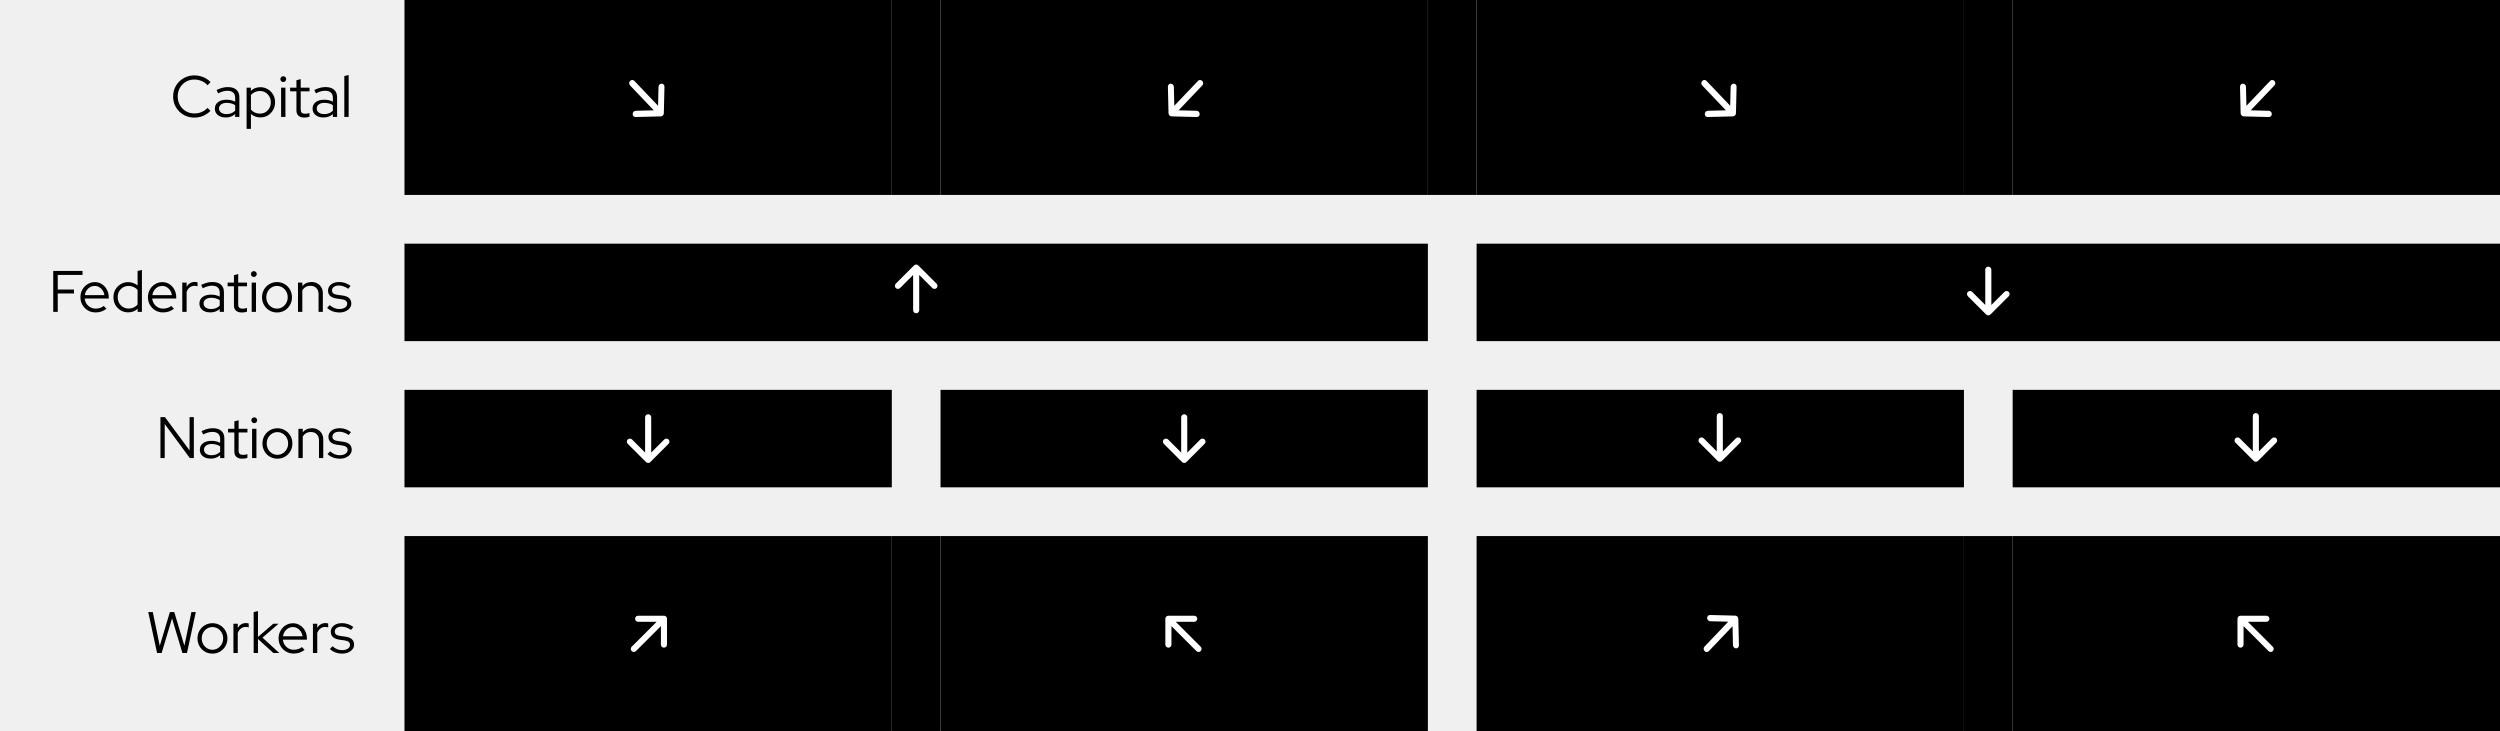
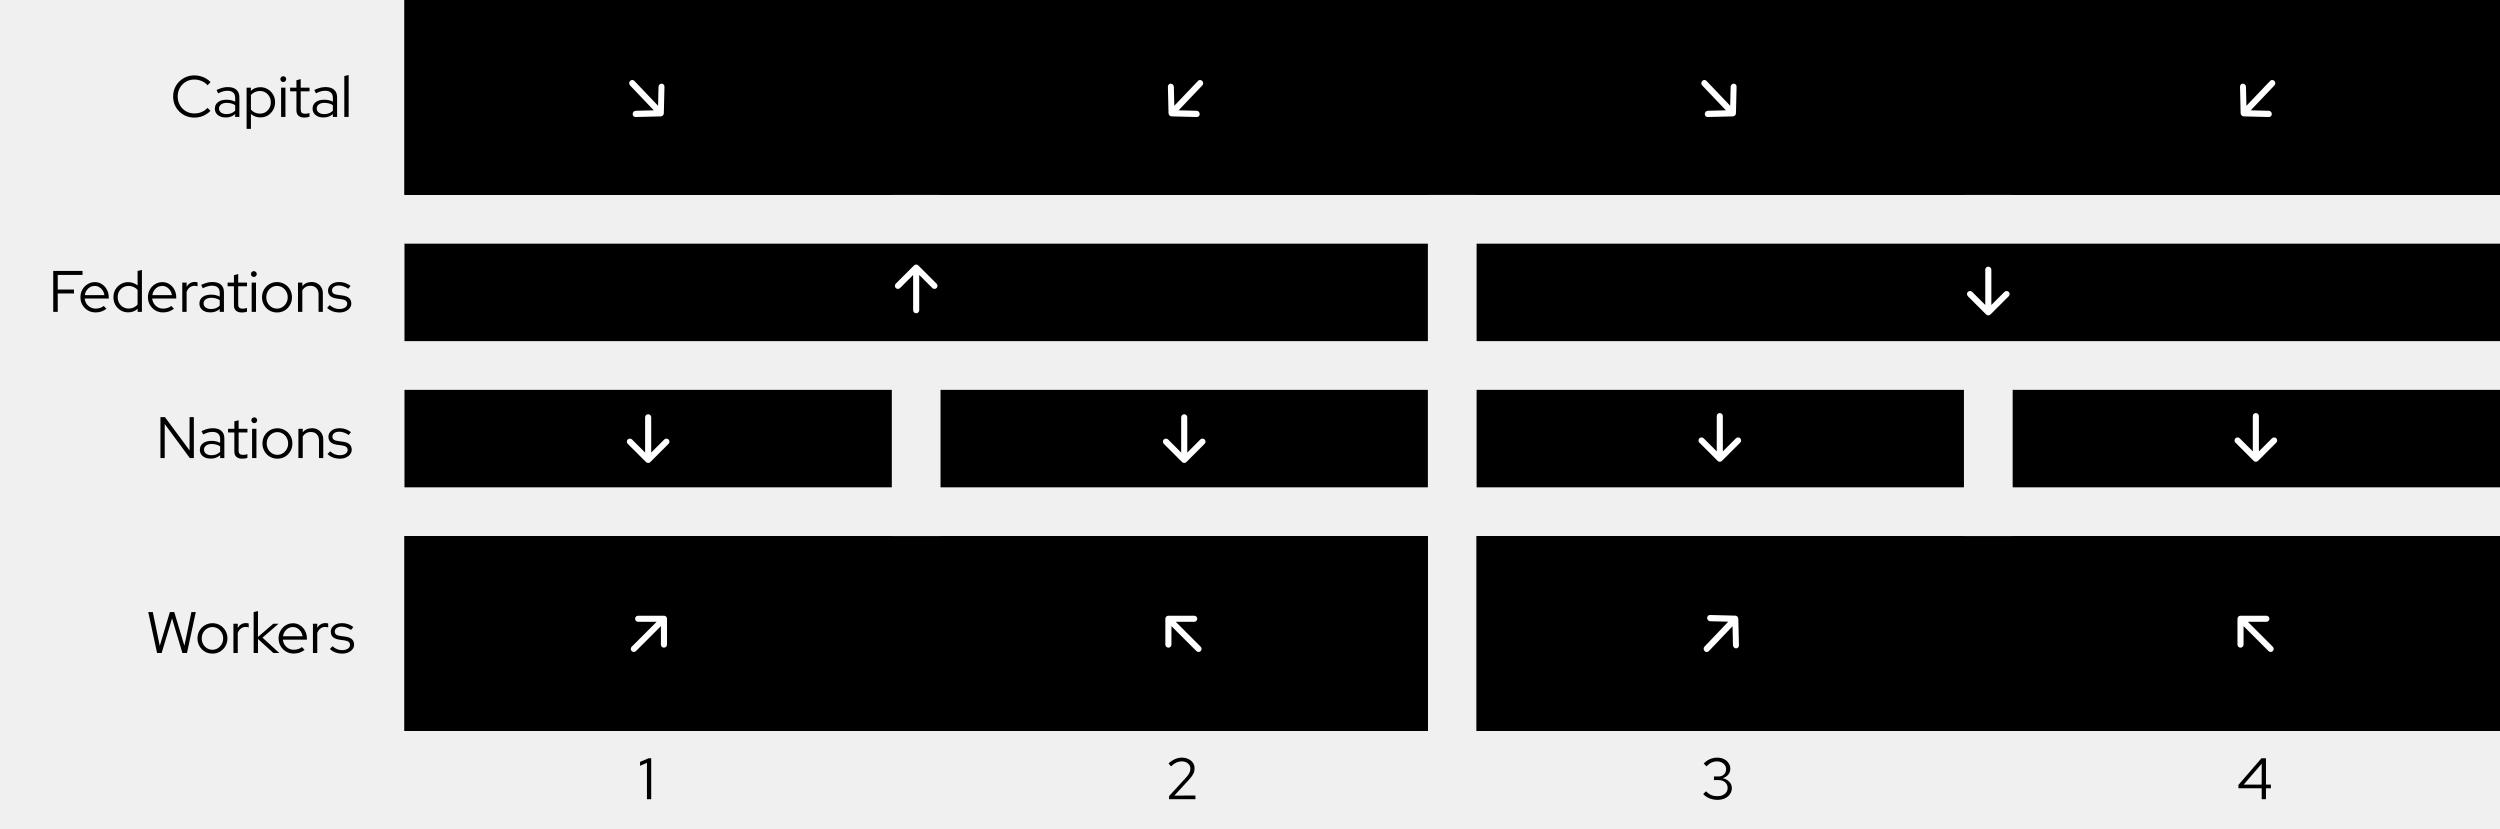
- <svg xmlns="http://www.w3.org/2000/svg" width="513" height="150" viewBox="0 0 513 150" fill="none">
+ <svg xmlns="http://www.w3.org/2000/svg" width="513" height="170" viewBox="0 0 513 170" fill="none">
  <path d="M39.884 24.132C39.276 24.132 38.708 24.024 38.18 23.808C37.652 23.584 37.188 23.276 36.788 22.884C36.388 22.484 36.076 22.024 35.852 21.504C35.636 20.976 35.528 20.408 35.528 19.8C35.528 19.192 35.636 18.628 35.852 18.108C36.076 17.58 36.388 17.12 36.788 16.728C37.188 16.328 37.652 16.02 38.18 15.804C38.708 15.58 39.276 15.468 39.884 15.468C40.324 15.468 40.744 15.524 41.144 15.636C41.552 15.74 41.928 15.896 42.272 16.104C42.624 16.304 42.936 16.552 43.208 16.848L42.596 17.496C42.268 17.12 41.864 16.832 41.384 16.632C40.904 16.424 40.404 16.32 39.884 16.32C39.396 16.32 38.944 16.408 38.528 16.584C38.112 16.76 37.748 17.008 37.436 17.328C37.132 17.64 36.892 18.008 36.716 18.432C36.548 18.848 36.464 19.304 36.464 19.8C36.464 20.288 36.548 20.744 36.716 21.168C36.892 21.592 37.136 21.964 37.448 22.284C37.76 22.596 38.124 22.84 38.54 23.016C38.964 23.192 39.42 23.28 39.908 23.28C40.428 23.28 40.924 23.18 41.396 22.98C41.868 22.772 42.264 22.488 42.584 22.128L43.184 22.752C42.904 23.04 42.588 23.288 42.236 23.496C41.892 23.704 41.52 23.864 41.12 23.976C40.72 24.08 40.308 24.132 39.884 24.132ZM46.312 24.108C45.872 24.108 45.484 24.032 45.148 23.88C44.82 23.728 44.56 23.516 44.368 23.244C44.184 22.972 44.092 22.656 44.092 22.296C44.092 21.728 44.308 21.28 44.74 20.952C45.172 20.624 45.756 20.46 46.492 20.46C47.14 20.46 47.728 20.596 48.256 20.868V20.076C48.256 19.596 48.12 19.236 47.848 18.996C47.576 18.748 47.18 18.624 46.66 18.624C46.364 18.624 46.064 18.668 45.76 18.756C45.464 18.836 45.136 18.968 44.776 19.152L44.44 18.468C44.872 18.26 45.272 18.108 45.64 18.012C46.008 17.916 46.376 17.868 46.744 17.868C47.504 17.868 48.088 18.048 48.496 18.408C48.912 18.768 49.12 19.284 49.12 19.956V24H48.256V23.412C47.984 23.644 47.684 23.82 47.356 23.94C47.036 24.052 46.688 24.108 46.312 24.108ZM44.944 22.272C44.944 22.608 45.084 22.884 45.364 23.1C45.652 23.308 46.02 23.412 46.468 23.412C46.828 23.412 47.156 23.356 47.452 23.244C47.748 23.132 48.016 22.956 48.256 22.716V21.588C48.008 21.42 47.744 21.3 47.464 21.228C47.184 21.148 46.868 21.108 46.516 21.108C46.036 21.108 45.652 21.216 45.364 21.432C45.084 21.64 44.944 21.92 44.944 22.272ZM50.604 26.448V17.988H51.48V18.636C52 18.14 52.648 17.892 53.424 17.892C53.992 17.892 54.504 18.032 54.96 18.312C55.416 18.584 55.776 18.952 56.04 19.416C56.312 19.88 56.448 20.404 56.448 20.988C56.448 21.572 56.312 22.1 56.04 22.572C55.776 23.036 55.416 23.408 54.96 23.688C54.504 23.96 53.988 24.096 53.412 24.096C53.06 24.096 52.72 24.036 52.392 23.916C52.064 23.796 51.764 23.624 51.492 23.4V26.448H50.604ZM53.34 23.316C53.764 23.316 54.144 23.216 54.48 23.016C54.816 22.808 55.08 22.532 55.272 22.188C55.472 21.836 55.572 21.44 55.572 21C55.572 20.56 55.472 20.164 55.272 19.812C55.08 19.46 54.816 19.184 54.48 18.984C54.144 18.776 53.764 18.672 53.34 18.672C52.964 18.672 52.612 18.748 52.284 18.9C51.964 19.044 51.7 19.248 51.492 19.512V22.488C51.7 22.744 51.968 22.948 52.296 23.1C52.624 23.244 52.972 23.316 53.34 23.316ZM57.682 24V17.988H58.57V24H57.682ZM58.126 16.836C57.966 16.836 57.826 16.776 57.706 16.656C57.586 16.536 57.526 16.396 57.526 16.236C57.526 16.068 57.586 15.928 57.706 15.816C57.826 15.696 57.966 15.636 58.126 15.636C58.294 15.636 58.434 15.696 58.546 15.816C58.666 15.928 58.726 16.068 58.726 16.236C58.726 16.396 58.666 16.536 58.546 16.656C58.434 16.776 58.294 16.836 58.126 16.836ZM62.448 24.12C61.928 24.12 61.528 23.996 61.248 23.748C60.968 23.5 60.828 23.14 60.828 22.668V18.744H59.532V17.988H60.828V16.464L61.704 16.236V17.988H63.516V18.744H61.704V22.44C61.704 22.76 61.776 22.992 61.92 23.136C62.064 23.272 62.3 23.34 62.628 23.34C62.796 23.34 62.944 23.328 63.072 23.304C63.208 23.28 63.352 23.24 63.504 23.184V23.964C63.352 24.02 63.18 24.06 62.988 24.084C62.804 24.108 62.624 24.12 62.448 24.12ZM66.363 24.108C65.923 24.108 65.535 24.032 65.199 23.88C64.871 23.728 64.611 23.516 64.419 23.244C64.235 22.972 64.143 22.656 64.143 22.296C64.143 21.728 64.359 21.28 64.791 20.952C65.223 20.624 65.807 20.46 66.543 20.46C67.191 20.46 67.779 20.596 68.307 20.868V20.076C68.307 19.596 68.171 19.236 67.899 18.996C67.627 18.748 67.231 18.624 66.711 18.624C66.415 18.624 66.115 18.668 65.811 18.756C65.515 18.836 65.187 18.968 64.827 19.152L64.491 18.468C64.923 18.26 65.323 18.108 65.691 18.012C66.059 17.916 66.427 17.868 66.795 17.868C67.555 17.868 68.139 18.048 68.547 18.408C68.963 18.768 69.171 19.284 69.171 19.956V24H68.307V23.412C68.035 23.644 67.735 23.82 67.407 23.94C67.087 24.052 66.739 24.108 66.363 24.108ZM64.995 22.272C64.995 22.608 65.135 22.884 65.415 23.1C65.703 23.308 66.071 23.412 66.519 23.412C66.879 23.412 67.207 23.356 67.503 23.244C67.799 23.132 68.067 22.956 68.307 22.716V21.588C68.059 21.42 67.795 21.3 67.515 21.228C67.235 21.148 66.919 21.108 66.567 21.108C66.087 21.108 65.703 21.216 65.415 21.432C65.135 21.64 64.995 21.92 64.995 22.272ZM70.654 24V15.6L71.542 15.396V24H70.654Z" fill="black" />
  <path d="M10.924 64V55.6H16.936V56.416H11.848V59.416H15.184V60.22H11.848V64H10.924ZM19.599 64.108C19.023 64.108 18.499 63.972 18.027 63.7C17.563 63.42 17.191 63.044 16.911 62.572C16.639 62.1 16.503 61.572 16.503 60.988C16.503 60.412 16.635 59.892 16.899 59.428C17.163 58.956 17.519 58.584 17.967 58.312C18.415 58.032 18.915 57.892 19.467 57.892C20.003 57.892 20.483 58.032 20.907 58.312C21.339 58.584 21.679 58.956 21.927 59.428C22.183 59.892 22.311 60.412 22.311 60.988V61.264H17.379C17.427 61.656 17.551 62.008 17.751 62.32C17.959 62.632 18.227 62.88 18.555 63.064C18.883 63.24 19.243 63.328 19.635 63.328C19.947 63.328 20.251 63.28 20.547 63.184C20.843 63.088 21.091 62.952 21.291 62.776L21.843 63.364C21.507 63.612 21.155 63.8 20.787 63.928C20.427 64.048 20.031 64.108 19.599 64.108ZM17.403 60.556H21.423C21.375 60.196 21.255 59.876 21.063 59.596C20.879 59.308 20.647 59.084 20.367 58.924C20.087 58.756 19.779 58.672 19.443 58.672C19.099 58.672 18.783 58.752 18.495 58.912C18.207 59.072 17.967 59.296 17.775 59.584C17.583 59.864 17.459 60.188 17.403 60.556ZM26.301 64.096C25.741 64.096 25.229 63.96 24.765 63.688C24.309 63.408 23.945 63.036 23.673 62.572C23.409 62.1 23.277 61.572 23.277 60.988C23.277 60.404 23.409 59.88 23.673 59.416C23.945 58.952 24.309 58.584 24.765 58.312C25.229 58.032 25.745 57.892 26.313 57.892C26.665 57.892 27.005 57.952 27.333 58.072C27.661 58.184 27.961 58.352 28.233 58.576V55.6L29.121 55.396V64H28.245V63.364C27.717 63.852 27.069 64.096 26.301 64.096ZM26.385 63.316C26.761 63.316 27.109 63.244 27.429 63.1C27.757 62.948 28.025 62.74 28.233 62.476V59.5C28.025 59.244 27.757 59.044 27.429 58.9C27.109 58.748 26.761 58.672 26.385 58.672C25.969 58.672 25.589 58.772 25.245 58.972C24.909 59.172 24.641 59.448 24.441 59.8C24.249 60.144 24.153 60.536 24.153 60.976C24.153 61.416 24.249 61.812 24.441 62.164C24.641 62.516 24.909 62.796 25.245 63.004C25.589 63.212 25.969 63.316 26.385 63.316ZM33.451 64.108C32.875 64.108 32.351 63.972 31.879 63.7C31.415 63.42 31.043 63.044 30.763 62.572C30.491 62.1 30.355 61.572 30.355 60.988C30.355 60.412 30.487 59.892 30.751 59.428C31.015 58.956 31.371 58.584 31.819 58.312C32.267 58.032 32.767 57.892 33.319 57.892C33.855 57.892 34.335 58.032 34.759 58.312C35.191 58.584 35.531 58.956 35.779 59.428C36.035 59.892 36.163 60.412 36.163 60.988V61.264H31.231C31.279 61.656 31.403 62.008 31.603 62.32C31.811 62.632 32.079 62.88 32.407 63.064C32.735 63.24 33.095 63.328 33.487 63.328C33.799 63.328 34.103 63.28 34.399 63.184C34.695 63.088 34.943 62.952 35.143 62.776L35.695 63.364C35.359 63.612 35.007 63.8 34.639 63.928C34.279 64.048 33.883 64.108 33.451 64.108ZM31.255 60.556H35.275C35.227 60.196 35.107 59.876 34.915 59.596C34.731 59.308 34.499 59.084 34.219 58.924C33.939 58.756 33.631 58.672 33.295 58.672C32.951 58.672 32.635 58.752 32.347 58.912C32.059 59.072 31.819 59.296 31.627 59.584C31.435 59.864 31.311 60.188 31.255 60.556ZM37.404 64V57.988H38.292V58.84C38.476 58.528 38.708 58.288 38.988 58.12C39.276 57.944 39.604 57.856 39.972 57.856C40.18 57.856 40.368 57.884 40.536 57.94V58.756C40.432 58.716 40.328 58.688 40.224 58.672C40.12 58.656 40.016 58.648 39.912 58.648C39.544 58.648 39.22 58.756 38.94 58.972C38.668 59.18 38.452 59.484 38.292 59.884V64H37.404ZM43.144 64.108C42.704 64.108 42.316 64.032 41.98 63.88C41.652 63.728 41.392 63.516 41.2 63.244C41.016 62.972 40.924 62.656 40.924 62.296C40.924 61.728 41.14 61.28 41.572 60.952C42.004 60.624 42.588 60.46 43.324 60.46C43.972 60.46 44.56 60.596 45.088 60.868V60.076C45.088 59.596 44.952 59.236 44.68 58.996C44.408 58.748 44.012 58.624 43.492 58.624C43.196 58.624 42.896 58.668 42.592 58.756C42.296 58.836 41.968 58.968 41.608 59.152L41.272 58.468C41.704 58.26 42.104 58.108 42.472 58.012C42.84 57.916 43.208 57.868 43.576 57.868C44.336 57.868 44.92 58.048 45.328 58.408C45.744 58.768 45.952 59.284 45.952 59.956V64H45.088V63.412C44.816 63.644 44.516 63.82 44.188 63.94C43.868 64.052 43.52 64.108 43.144 64.108ZM41.776 62.272C41.776 62.608 41.916 62.884 42.196 63.1C42.484 63.308 42.852 63.412 43.3 63.412C43.66 63.412 43.988 63.356 44.284 63.244C44.58 63.132 44.848 62.956 45.088 62.716V61.588C44.84 61.42 44.576 61.3 44.296 61.228C44.016 61.148 43.7 61.108 43.348 61.108C42.868 61.108 42.484 61.216 42.196 61.432C41.916 61.64 41.776 61.92 41.776 62.272ZM49.624 64.12C49.104 64.12 48.704 63.996 48.424 63.748C48.144 63.5 48.004 63.14 48.004 62.668V58.744H46.708V57.988H48.004V56.464L48.88 56.236V57.988H50.692V58.744H48.88V62.44C48.88 62.76 48.952 62.992 49.096 63.136C49.24 63.272 49.476 63.34 49.804 63.34C49.972 63.34 50.12 63.328 50.248 63.304C50.384 63.28 50.528 63.24 50.68 63.184V63.964C50.528 64.02 50.356 64.06 50.164 64.084C49.98 64.108 49.8 64.12 49.624 64.12ZM51.643 64V57.988H52.531V64H51.643ZM52.087 56.836C51.927 56.836 51.787 56.776 51.667 56.656C51.547 56.536 51.487 56.396 51.487 56.236C51.487 56.068 51.547 55.928 51.667 55.816C51.787 55.696 51.927 55.636 52.087 55.636C52.255 55.636 52.395 55.696 52.507 55.816C52.627 55.928 52.687 56.068 52.687 56.236C52.687 56.396 52.627 56.536 52.507 56.656C52.395 56.776 52.255 56.836 52.087 56.836ZM56.841 64.12C56.273 64.12 55.753 63.984 55.281 63.712C54.817 63.432 54.449 63.056 54.177 62.584C53.905 62.112 53.769 61.584 53.769 61C53.769 60.416 53.905 59.888 54.177 59.416C54.449 58.944 54.817 58.572 55.281 58.3C55.753 58.02 56.273 57.88 56.841 57.88C57.417 57.88 57.937 58.02 58.401 58.3C58.865 58.572 59.233 58.944 59.505 59.416C59.777 59.888 59.913 60.416 59.913 61C59.913 61.584 59.777 62.112 59.505 62.584C59.233 63.056 58.865 63.432 58.401 63.712C57.937 63.984 57.417 64.12 56.841 64.12ZM56.841 63.328C57.249 63.328 57.617 63.224 57.945 63.016C58.281 62.808 58.545 62.528 58.737 62.176C58.937 61.824 59.037 61.432 59.037 61C59.037 60.56 58.937 60.168 58.737 59.824C58.545 59.472 58.281 59.192 57.945 58.984C57.617 58.776 57.249 58.672 56.841 58.672C56.433 58.672 56.061 58.776 55.725 58.984C55.397 59.192 55.133 59.472 54.933 59.824C54.741 60.168 54.645 60.56 54.645 61C54.645 61.432 54.741 61.824 54.933 62.176C55.133 62.528 55.397 62.808 55.725 63.016C56.061 63.224 56.433 63.328 56.841 63.328ZM61.147 64V57.988H62.035V58.696C62.507 58.144 63.139 57.868 63.931 57.868C64.387 57.868 64.787 57.968 65.131 58.168C65.483 58.36 65.755 58.632 65.947 58.984C66.147 59.328 66.247 59.732 66.247 60.196V64H65.371V60.376C65.371 59.84 65.219 59.42 64.915 59.116C64.619 58.804 64.211 58.648 63.691 58.648C63.331 58.648 63.011 58.728 62.731 58.888C62.451 59.048 62.219 59.276 62.035 59.572V64H61.147ZM69.653 64.12C69.157 64.12 68.689 64.04 68.249 63.88C67.817 63.712 67.441 63.48 67.121 63.184L67.661 62.608C67.941 62.864 68.249 63.064 68.585 63.208C68.921 63.344 69.265 63.412 69.617 63.412C70.097 63.412 70.489 63.312 70.793 63.112C71.097 62.912 71.249 62.652 71.249 62.332C71.249 62.068 71.157 61.864 70.973 61.72C70.797 61.568 70.517 61.464 70.133 61.408L69.089 61.264C68.489 61.176 68.041 60.996 67.745 60.724C67.457 60.452 67.313 60.084 67.313 59.62C67.313 59.284 67.409 58.984 67.601 58.72C67.793 58.456 68.057 58.248 68.393 58.096C68.737 57.944 69.129 57.868 69.569 57.868C70.009 57.868 70.421 57.932 70.805 58.06C71.189 58.188 71.565 58.388 71.933 58.66L71.465 59.26C71.129 59.028 70.801 58.86 70.481 58.756C70.169 58.644 69.849 58.588 69.521 58.588C69.105 58.588 68.769 58.68 68.513 58.864C68.257 59.048 68.129 59.288 68.129 59.584C68.129 59.856 68.217 60.064 68.393 60.208C68.569 60.344 68.853 60.44 69.245 60.496L70.289 60.64C70.889 60.72 71.337 60.896 71.633 61.168C71.937 61.44 72.089 61.812 72.089 62.284C72.089 62.628 71.981 62.94 71.765 63.22C71.549 63.5 71.257 63.72 70.889 63.88C70.529 64.04 70.117 64.12 69.653 64.12Z" fill="black" />
  <path d="M32.924 94V85.6H33.848L38.9 92.416V85.6H39.776V94H38.96L33.8 87.004V94H32.924ZM43.23 94.108C42.79 94.108 42.402 94.032 42.066 93.88C41.738 93.728 41.478 93.516 41.286 93.244C41.102 92.972 41.01 92.656 41.01 92.296C41.01 91.728 41.226 91.28 41.658 90.952C42.09 90.624 42.674 90.46 43.41 90.46C44.058 90.46 44.646 90.596 45.174 90.868V90.076C45.174 89.596 45.038 89.236 44.766 88.996C44.494 88.748 44.098 88.624 43.578 88.624C43.282 88.624 42.982 88.668 42.678 88.756C42.382 88.836 42.054 88.968 41.694 89.152L41.358 88.468C41.79 88.26 42.19 88.108 42.558 88.012C42.926 87.916 43.294 87.868 43.662 87.868C44.422 87.868 45.006 88.048 45.414 88.408C45.83 88.768 46.038 89.284 46.038 89.956V94H45.174V93.412C44.902 93.644 44.602 93.82 44.274 93.94C43.954 94.052 43.606 94.108 43.23 94.108ZM41.862 92.272C41.862 92.608 42.002 92.884 42.282 93.1C42.57 93.308 42.938 93.412 43.386 93.412C43.746 93.412 44.074 93.356 44.37 93.244C44.666 93.132 44.934 92.956 45.174 92.716V91.588C44.926 91.42 44.662 91.3 44.382 91.228C44.102 91.148 43.786 91.108 43.434 91.108C42.954 91.108 42.57 91.216 42.282 91.432C42.002 91.64 41.862 91.92 41.862 92.272ZM49.71 94.12C49.19 94.12 48.79 93.996 48.51 93.748C48.23 93.5 48.09 93.14 48.09 92.668V88.744H46.794V87.988H48.09V86.464L48.966 86.236V87.988H50.778V88.744H48.966V92.44C48.966 92.76 49.038 92.992 49.182 93.136C49.326 93.272 49.562 93.34 49.89 93.34C50.058 93.34 50.206 93.328 50.334 93.304C50.47 93.28 50.614 93.24 50.766 93.184V93.964C50.614 94.02 50.442 94.06 50.25 94.084C50.066 94.108 49.886 94.12 49.71 94.12ZM51.729 94V87.988H52.617V94H51.729ZM52.173 86.836C52.013 86.836 51.873 86.776 51.753 86.656C51.633 86.536 51.573 86.396 51.573 86.236C51.573 86.068 51.633 85.928 51.753 85.816C51.873 85.696 52.013 85.636 52.173 85.636C52.341 85.636 52.481 85.696 52.593 85.816C52.713 85.928 52.773 86.068 52.773 86.236C52.773 86.396 52.713 86.536 52.593 86.656C52.481 86.776 52.341 86.836 52.173 86.836ZM56.927 94.12C56.359 94.12 55.839 93.984 55.367 93.712C54.903 93.432 54.535 93.056 54.263 92.584C53.991 92.112 53.855 91.584 53.855 91C53.855 90.416 53.991 89.888 54.263 89.416C54.535 88.944 54.903 88.572 55.367 88.3C55.839 88.02 56.359 87.88 56.927 87.88C57.503 87.88 58.023 88.02 58.487 88.3C58.951 88.572 59.319 88.944 59.591 89.416C59.863 89.888 59.999 90.416 59.999 91C59.999 91.584 59.863 92.112 59.591 92.584C59.319 93.056 58.951 93.432 58.487 93.712C58.023 93.984 57.503 94.12 56.927 94.12ZM56.927 93.328C57.335 93.328 57.703 93.224 58.031 93.016C58.367 92.808 58.631 92.528 58.823 92.176C59.023 91.824 59.123 91.432 59.123 91C59.123 90.56 59.023 90.168 58.823 89.824C58.631 89.472 58.367 89.192 58.031 88.984C57.703 88.776 57.335 88.672 56.927 88.672C56.519 88.672 56.147 88.776 55.811 88.984C55.483 89.192 55.219 89.472 55.019 89.824C54.827 90.168 54.731 90.56 54.731 91C54.731 91.432 54.827 91.824 55.019 92.176C55.219 92.528 55.483 92.808 55.811 93.016C56.147 93.224 56.519 93.328 56.927 93.328ZM61.233 94V87.988H62.121V88.696C62.593 88.144 63.225 87.868 64.017 87.868C64.473 87.868 64.873 87.968 65.217 88.168C65.569 88.36 65.841 88.632 66.033 88.984C66.233 89.328 66.333 89.732 66.333 90.196V94H65.457V90.376C65.457 89.84 65.305 89.42 65.001 89.116C64.705 88.804 64.297 88.648 63.777 88.648C63.417 88.648 63.097 88.728 62.817 88.888C62.537 89.048 62.305 89.276 62.121 89.572V94H61.233ZM69.739 94.12C69.243 94.12 68.775 94.04 68.335 93.88C67.903 93.712 67.526 93.48 67.207 93.184L67.746 92.608C68.026 92.864 68.335 93.064 68.671 93.208C69.007 93.344 69.35 93.412 69.703 93.412C70.183 93.412 70.575 93.312 70.879 93.112C71.183 92.912 71.335 92.652 71.335 92.332C71.335 92.068 71.243 91.864 71.058 91.72C70.882 91.568 70.603 91.464 70.219 91.408L69.174 91.264C68.575 91.176 68.126 90.996 67.831 90.724C67.543 90.452 67.398 90.084 67.398 89.62C67.398 89.284 67.495 88.984 67.686 88.72C67.879 88.456 68.142 88.248 68.478 88.096C68.823 87.944 69.215 87.868 69.654 87.868C70.094 87.868 70.507 87.932 70.891 88.06C71.275 88.188 71.65 88.388 72.019 88.66L71.55 89.26C71.215 89.028 70.886 88.86 70.567 88.756C70.254 88.644 69.934 88.588 69.606 88.588C69.191 88.588 68.855 88.68 68.599 88.864C68.343 89.048 68.215 89.288 68.215 89.584C68.215 89.856 68.302 90.064 68.478 90.208C68.654 90.344 68.939 90.44 69.331 90.496L70.374 90.64C70.975 90.72 71.422 90.896 71.719 91.168C72.022 91.44 72.174 91.812 72.174 92.284C72.174 92.628 72.067 92.94 71.85 93.22C71.635 93.5 71.343 93.72 70.975 93.88C70.615 94.04 70.203 94.12 69.739 94.12Z" fill="black" />
  <path d="M32.232 134L30.42 125.6H31.356L32.784 132.536L34.86 125.6H35.76L37.836 132.512L39.276 125.6H40.176L38.364 134H37.428L35.304 126.884L33.168 134H32.232ZM43.595 134.12C43.027 134.12 42.507 133.984 42.035 133.712C41.571 133.432 41.203 133.056 40.931 132.584C40.659 132.112 40.523 131.584 40.523 131C40.523 130.416 40.659 129.888 40.931 129.416C41.203 128.944 41.571 128.572 42.035 128.3C42.507 128.02 43.027 127.88 43.595 127.88C44.171 127.88 44.691 128.02 45.155 128.3C45.619 128.572 45.987 128.944 46.259 129.416C46.531 129.888 46.667 130.416 46.667 131C46.667 131.584 46.531 132.112 46.259 132.584C45.987 133.056 45.619 133.432 45.155 133.712C44.691 133.984 44.171 134.12 43.595 134.12ZM43.595 133.328C44.003 133.328 44.371 133.224 44.699 133.016C45.035 132.808 45.299 132.528 45.491 132.176C45.691 131.824 45.791 131.432 45.791 131C45.791 130.56 45.691 130.168 45.491 129.824C45.299 129.472 45.035 129.192 44.699 128.984C44.371 128.776 44.003 128.672 43.595 128.672C43.187 128.672 42.815 128.776 42.479 128.984C42.151 129.192 41.887 129.472 41.687 129.824C41.495 130.168 41.399 130.56 41.399 131C41.399 131.432 41.495 131.824 41.687 132.176C41.887 132.528 42.151 132.808 42.479 133.016C42.815 133.224 43.187 133.328 43.595 133.328ZM47.901 134V127.988H48.788V128.84C48.972 128.528 49.205 128.288 49.484 128.12C49.773 127.944 50.1 127.856 50.468 127.856C50.676 127.856 50.864 127.884 51.032 127.94V128.756C50.928 128.716 50.825 128.688 50.721 128.672C50.617 128.656 50.513 128.648 50.408 128.648C50.041 128.648 49.717 128.756 49.437 128.972C49.164 129.18 48.949 129.484 48.788 129.884V134H47.901ZM52.049 134V125.6L52.937 125.396V130.7L56.081 127.988H57.161L53.861 130.844L57.317 134H56.105L52.937 131.12V134H52.049ZM60.26 134.108C59.684 134.108 59.16 133.972 58.688 133.7C58.224 133.42 57.852 133.044 57.572 132.572C57.3 132.1 57.164 131.572 57.164 130.988C57.164 130.412 57.296 129.892 57.56 129.428C57.824 128.956 58.18 128.584 58.628 128.312C59.076 128.032 59.576 127.892 60.128 127.892C60.664 127.892 61.144 128.032 61.568 128.312C62 128.584 62.34 128.956 62.588 129.428C62.844 129.892 62.972 130.412 62.972 130.988V131.264H58.04C58.088 131.656 58.212 132.008 58.412 132.32C58.62 132.632 58.888 132.88 59.216 133.064C59.544 133.24 59.904 133.328 60.296 133.328C60.608 133.328 60.912 133.28 61.208 133.184C61.504 133.088 61.752 132.952 61.952 132.776L62.504 133.364C62.168 133.612 61.816 133.8 61.448 133.928C61.088 134.048 60.692 134.108 60.26 134.108ZM58.064 130.556H62.084C62.036 130.196 61.916 129.876 61.724 129.596C61.54 129.308 61.308 129.084 61.028 128.924C60.748 128.756 60.44 128.672 60.104 128.672C59.76 128.672 59.444 128.752 59.156 128.912C58.868 129.072 58.628 129.296 58.436 129.584C58.244 129.864 58.12 130.188 58.064 130.556ZM64.213 134V127.988H65.101V128.84C65.285 128.528 65.517 128.288 65.797 128.12C66.085 127.944 66.413 127.856 66.781 127.856C66.989 127.856 67.177 127.884 67.345 127.94V128.756C67.241 128.716 67.137 128.688 67.033 128.672C66.929 128.656 66.825 128.648 66.721 128.648C66.353 128.648 66.029 128.756 65.749 128.972C65.477 129.18 65.261 129.484 65.101 129.884V134H64.213ZM70.223 134.12C69.727 134.12 69.259 134.04 68.819 133.88C68.387 133.712 68.011 133.48 67.691 133.184L68.231 132.608C68.511 132.864 68.819 133.064 69.155 133.208C69.491 133.344 69.835 133.412 70.187 133.412C70.667 133.412 71.059 133.312 71.363 133.112C71.667 132.912 71.819 132.652 71.819 132.332C71.819 132.068 71.727 131.864 71.543 131.72C71.367 131.568 71.087 131.464 70.703 131.408L69.659 131.264C69.059 131.176 68.611 130.996 68.315 130.724C68.027 130.452 67.883 130.084 67.883 129.62C67.883 129.284 67.979 128.984 68.171 128.72C68.363 128.456 68.627 128.248 68.963 128.096C69.307 127.944 69.699 127.868 70.139 127.868C70.579 127.868 70.991 127.932 71.375 128.06C71.759 128.188 72.135 128.388 72.503 128.66L72.035 129.26C71.699 129.028 71.371 128.86 71.051 128.756C70.739 128.644 70.419 128.588 70.091 128.588C69.675 128.588 69.339 128.68 69.083 128.864C68.827 129.048 68.699 129.288 68.699 129.584C68.699 129.856 68.787 130.064 68.963 130.208C69.139 130.344 69.423 130.44 69.815 130.496L70.859 130.64C71.459 130.72 71.907 130.896 72.203 131.168C72.507 131.44 72.659 131.812 72.659 132.284C72.659 132.628 72.551 132.94 72.335 133.22C72.119 133.5 71.827 133.72 71.459 133.88C71.099 134.04 70.687 134.12 70.223 134.12Z" fill="black" />
+   <rect x="83" width="430" height="40" fill="black" />
+   <rect x="83" y="110" width="210" height="40" fill="black" />
+   <rect x="303" y="110" width="210" height="40" fill="black" />
  <rect x="83" width="100" height="40" fill="black" />
-   <g clip-path="url(#clip0_277_212)">
+   <g clip-path="url(#clip0_289_281)">
    <path fill-rule="evenodd" clip-rule="evenodd" d="M129.297 16.611C129.18 16.734 129.111 16.899 129.108 17.069C129.104 17.239 129.164 17.4 129.276 17.517L134.152 22.637L130.448 22.731C130.368 22.733 130.288 22.752 130.213 22.786C130.138 22.82 130.07 22.869 130.012 22.93C129.954 22.991 129.907 23.063 129.874 23.142C129.842 23.22 129.824 23.304 129.822 23.388C129.82 23.473 129.834 23.556 129.863 23.633C129.892 23.71 129.935 23.779 129.991 23.837C130.046 23.895 130.112 23.941 130.186 23.971C130.259 24.002 130.338 24.016 130.418 24.014L135.595 23.882C135.676 23.88 135.755 23.861 135.83 23.827C135.905 23.793 135.974 23.744 136.032 23.683C136.09 23.622 136.137 23.55 136.169 23.471C136.202 23.393 136.219 23.309 136.221 23.225L136.347 17.789C136.351 17.619 136.291 17.457 136.179 17.34C136.067 17.222 135.913 17.159 135.751 17.163C135.589 17.167 135.432 17.239 135.315 17.362C135.198 17.485 135.13 17.65 135.126 17.82L135.036 21.709L130.16 16.589C130.048 16.472 129.894 16.408 129.733 16.412C129.571 16.416 129.414 16.488 129.297 16.611Z" fill="white" />
  </g>
-   <rect x="183" width="10" height="40" fill="black" />
  <rect x="193" width="100" height="40" fill="black" />
-   <g clip-path="url(#clip1_277_212)">
+   <g clip-path="url(#clip1_289_281)">
    <path fill-rule="evenodd" clip-rule="evenodd" d="M246.703 16.611C246.586 16.488 246.429 16.416 246.268 16.412C246.106 16.408 245.952 16.472 245.841 16.589L240.964 21.709L240.875 17.82C240.873 17.736 240.855 17.652 240.822 17.573C240.79 17.494 240.743 17.423 240.685 17.362C240.627 17.301 240.559 17.252 240.484 17.218C240.409 17.183 240.329 17.165 240.249 17.163C240.169 17.161 240.09 17.175 240.016 17.206C239.943 17.236 239.877 17.281 239.821 17.34C239.766 17.398 239.723 17.467 239.694 17.544C239.665 17.621 239.651 17.704 239.653 17.788L239.779 23.224C239.781 23.309 239.799 23.392 239.831 23.471C239.864 23.55 239.91 23.622 239.968 23.683C240.026 23.744 240.095 23.793 240.17 23.827C240.245 23.861 240.325 23.88 240.405 23.881L245.582 24.014C245.744 24.018 245.898 23.955 246.01 23.837C246.121 23.72 246.182 23.558 246.178 23.388C246.174 23.218 246.106 23.053 245.988 22.93C245.871 22.807 245.714 22.735 245.552 22.731L241.848 22.637L246.724 17.517C246.836 17.4 246.897 17.238 246.893 17.069C246.889 16.899 246.821 16.734 246.703 16.611Z" fill="white" />
  </g>
-   <rect x="293" width="10" height="40" fill="black" />
  <rect x="303" width="100" height="40" fill="black" />
-   <g clip-path="url(#clip2_277_212)">
+   <g clip-path="url(#clip2_289_281)">
    <path fill-rule="evenodd" clip-rule="evenodd" d="M349.296 16.611C349.179 16.734 349.11 16.899 349.107 17.069C349.103 17.239 349.163 17.4 349.275 17.517L354.151 22.637L350.447 22.731C350.367 22.733 350.287 22.752 350.212 22.786C350.137 22.82 350.069 22.869 350.011 22.93C349.953 22.991 349.906 23.063 349.873 23.142C349.841 23.22 349.823 23.304 349.821 23.388C349.819 23.473 349.833 23.556 349.862 23.633C349.891 23.71 349.934 23.779 349.99 23.837C350.045 23.895 350.111 23.941 350.185 23.971C350.258 24.002 350.337 24.016 350.417 24.014L355.594 23.882C355.675 23.88 355.754 23.861 355.829 23.827C355.904 23.793 355.973 23.744 356.031 23.683C356.089 23.622 356.136 23.55 356.168 23.471C356.201 23.393 356.218 23.309 356.22 23.225L356.346 17.789C356.35 17.619 356.29 17.457 356.178 17.34C356.066 17.222 355.912 17.159 355.75 17.163C355.588 17.167 355.431 17.239 355.314 17.362C355.197 17.485 355.129 17.65 355.125 17.82L355.035 21.709L350.159 16.589C350.047 16.472 349.893 16.408 349.732 16.412C349.57 16.416 349.413 16.488 349.296 16.611Z" fill="white" />
  </g>
-   <rect x="403" width="10" height="40" fill="black" />
  <rect x="413" width="100" height="40" fill="black" />
-   <g clip-path="url(#clip3_277_212)">
+   <g clip-path="url(#clip3_289_281)">
    <path fill-rule="evenodd" clip-rule="evenodd" d="M466.703 16.611C466.586 16.488 466.429 16.416 466.268 16.412C466.106 16.408 465.952 16.472 465.841 16.589L460.964 21.709L460.875 17.82C460.873 17.736 460.855 17.652 460.822 17.573C460.79 17.494 460.743 17.423 460.685 17.362C460.627 17.301 460.559 17.252 460.484 17.218C460.409 17.183 460.329 17.165 460.249 17.163C460.169 17.161 460.09 17.175 460.016 17.206C459.943 17.236 459.877 17.281 459.821 17.34C459.766 17.398 459.723 17.467 459.694 17.544C459.665 17.621 459.651 17.704 459.653 17.788L459.779 23.224C459.781 23.309 459.799 23.392 459.831 23.471C459.864 23.55 459.91 23.622 459.968 23.683C460.026 23.744 460.095 23.793 460.17 23.827C460.245 23.861 460.325 23.88 460.405 23.881L465.582 24.014C465.744 24.018 465.898 23.955 466.01 23.837C466.121 23.72 466.182 23.558 466.178 23.388C466.174 23.218 466.106 23.053 465.988 22.93C465.871 22.807 465.714 22.735 465.552 22.731L461.848 22.637L466.724 17.517C466.836 17.4 466.897 17.238 466.893 17.069C466.889 16.899 466.821 16.734 466.703 16.611Z" fill="white" />
  </g>
  <rect x="83" y="50" width="210" height="20" fill="black" />
-   <g clip-path="url(#clip4_277_212)">
+   <g clip-path="url(#clip4_289_281)">
    <path fill-rule="evenodd" clip-rule="evenodd" d="M188 64.284C188.166 64.284 188.325 64.219 188.442 64.101C188.559 63.984 188.625 63.825 188.625 63.659V56.418L191.307 59.102C191.365 59.16 191.434 59.206 191.51 59.237C191.586 59.269 191.668 59.285 191.75 59.285C191.832 59.285 191.913 59.269 191.989 59.237C192.065 59.206 192.134 59.16 192.192 59.102C192.25 59.044 192.297 58.975 192.328 58.899C192.359 58.823 192.376 58.742 192.376 58.659C192.376 58.577 192.359 58.496 192.328 58.42C192.297 58.344 192.25 58.275 192.192 58.217L188.442 54.467C188.384 54.409 188.315 54.362 188.239 54.331C188.163 54.299 188.082 54.283 188 54.283C187.918 54.283 187.836 54.299 187.76 54.331C187.684 54.362 187.615 54.409 187.557 54.467L183.807 58.217C183.69 58.334 183.624 58.493 183.624 58.659C183.624 58.825 183.69 58.984 183.807 59.102C183.925 59.219 184.084 59.285 184.25 59.285C184.416 59.285 184.575 59.219 184.692 59.102L187.375 56.418V63.659C187.375 63.825 187.441 63.984 187.558 64.101C187.675 64.219 187.834 64.284 188 64.284Z" fill="white" />
  </g>
  <rect x="303" y="50" width="210" height="20" fill="black" />
-   <g clip-path="url(#clip5_277_212)">
+   <g clip-path="url(#clip5_289_281)">
    <path fill-rule="evenodd" clip-rule="evenodd" d="M408 54.716C407.834 54.716 407.675 54.782 407.558 54.899C407.441 55.016 407.375 55.175 407.375 55.341V62.582L404.693 59.898C404.635 59.84 404.566 59.794 404.49 59.763C404.414 59.731 404.332 59.715 404.25 59.715C404.168 59.715 404.087 59.731 404.011 59.763C403.935 59.794 403.866 59.84 403.808 59.898C403.75 59.956 403.703 60.025 403.672 60.101C403.641 60.177 403.624 60.258 403.624 60.341C403.624 60.423 403.641 60.504 403.672 60.58C403.703 60.656 403.75 60.725 403.808 60.783L407.558 64.533C407.616 64.591 407.685 64.638 407.761 64.669C407.837 64.701 407.918 64.717 408 64.717C408.082 64.717 408.164 64.701 408.24 64.669C408.316 64.638 408.385 64.591 408.443 64.533L412.193 60.783C412.31 60.666 412.376 60.507 412.376 60.341C412.376 60.175 412.31 60.016 412.193 59.898C412.075 59.781 411.916 59.715 411.75 59.715C411.584 59.715 411.425 59.781 411.308 59.898L408.625 62.582V55.341C408.625 55.175 408.559 55.016 408.442 54.899C408.325 54.782 408.166 54.716 408 54.716Z" fill="white" />
  </g>
  <rect x="83" y="80" width="100" height="20" fill="black" />
-   <g clip-path="url(#clip6_277_212)">
+   <g clip-path="url(#clip6_289_281)">
    <path fill-rule="evenodd" clip-rule="evenodd" d="M133.001 85C132.835 85 132.676 85.066 132.559 85.183C132.442 85.3 132.376 85.459 132.376 85.625V92.866L129.694 90.182C129.636 90.124 129.567 90.078 129.491 90.047C129.415 90.015 129.333 89.999 129.251 89.999C129.169 89.999 129.088 90.015 129.012 90.047C128.936 90.078 128.867 90.124 128.809 90.182C128.751 90.24 128.704 90.309 128.673 90.385C128.642 90.461 128.625 90.543 128.625 90.625C128.625 90.707 128.642 90.788 128.673 90.864C128.704 90.94 128.751 91.009 128.809 91.067L132.559 94.817C132.617 94.876 132.686 94.922 132.762 94.953C132.838 94.985 132.919 95.001 133.001 95.001C133.083 95.001 133.165 94.985 133.241 94.953C133.317 94.922 133.386 94.876 133.444 94.817L137.194 91.067C137.311 90.95 137.377 90.791 137.377 90.625C137.377 90.459 137.311 90.3 137.194 90.182C137.076 90.065 136.917 89.999 136.751 89.999C136.585 89.999 136.426 90.065 136.309 90.182L133.626 92.866V85.625C133.626 85.459 133.56 85.3 133.443 85.183C133.326 85.066 133.167 85 133.001 85Z" fill="white" />
  </g>
  <rect x="193" y="80" width="100" height="20" fill="black" />
-   <g clip-path="url(#clip7_277_212)">
+   <g clip-path="url(#clip7_289_281)">
    <path fill-rule="evenodd" clip-rule="evenodd" d="M243.001 85C242.835 85 242.676 85.066 242.559 85.183C242.442 85.3 242.376 85.459 242.376 85.625V92.866L239.694 90.182C239.636 90.124 239.567 90.078 239.491 90.047C239.415 90.015 239.333 89.999 239.251 89.999C239.169 89.999 239.088 90.015 239.012 90.047C238.936 90.078 238.867 90.124 238.809 90.182C238.751 90.24 238.704 90.309 238.673 90.385C238.642 90.461 238.625 90.543 238.625 90.625C238.625 90.707 238.642 90.788 238.673 90.864C238.704 90.94 238.751 91.009 238.809 91.067L242.559 94.817C242.617 94.876 242.686 94.922 242.762 94.953C242.838 94.985 242.919 95.001 243.001 95.001C243.083 95.001 243.165 94.985 243.241 94.953C243.317 94.922 243.386 94.876 243.444 94.817L247.194 91.067C247.311 90.95 247.377 90.791 247.377 90.625C247.377 90.459 247.311 90.3 247.194 90.182C247.076 90.065 246.917 89.999 246.751 89.999C246.585 89.999 246.426 90.065 246.309 90.182L243.626 92.866V85.625C243.626 85.459 243.56 85.3 243.443 85.183C243.326 85.066 243.167 85 243.001 85Z" fill="white" />
  </g>
  <rect x="303" y="80" width="100" height="20" fill="black" />
-   <g clip-path="url(#clip8_277_212)">
-     <path fill-rule="evenodd" clip-rule="evenodd" d="M352.901 84.757C352.735 84.757 352.576 84.823 352.459 84.94C352.341 85.057 352.276 85.216 352.276 85.382V92.623L349.593 89.94C349.535 89.882 349.466 89.835 349.39 89.804C349.314 89.773 349.233 89.756 349.151 89.756C349.068 89.756 348.987 89.773 348.911 89.804C348.835 89.835 348.766 89.882 348.708 89.94C348.65 89.998 348.604 90.067 348.572 90.143C348.541 90.219 348.525 90.3 348.525 90.382C348.525 90.464 348.541 90.546 348.572 90.622C348.604 90.698 348.65 90.767 348.708 90.825L352.458 94.575C352.516 94.633 352.585 94.679 352.661 94.711C352.737 94.742 352.818 94.758 352.901 94.758C352.983 94.758 353.064 94.742 353.14 94.711C353.216 94.679 353.285 94.633 353.343 94.575L357.093 90.825C357.21 90.707 357.276 90.548 357.276 90.382C357.276 90.216 357.21 90.057 357.093 89.94C356.976 89.822 356.817 89.756 356.651 89.756C356.485 89.756 356.325 89.822 356.208 89.94L353.526 92.623V85.382C353.526 85.216 353.46 85.057 353.343 84.94C353.225 84.823 353.066 84.757 352.901 84.757Z" fill="white" />
+   <g clip-path="url(#clip8_289_281)">
+     <path fill-rule="evenodd" clip-rule="evenodd" d="M352.901 84.757C352.735 84.757 352.576 84.823 352.459 84.94C352.341 85.058 352.276 85.216 352.276 85.382V92.623L349.593 89.94C349.535 89.882 349.466 89.835 349.39 89.804C349.314 89.773 349.233 89.756 349.151 89.756C349.068 89.756 348.987 89.773 348.911 89.804C348.835 89.835 348.766 89.882 348.708 89.94C348.65 89.998 348.604 90.067 348.572 90.143C348.541 90.219 348.525 90.3 348.525 90.382C348.525 90.464 348.541 90.546 348.572 90.622C348.604 90.698 348.65 90.767 348.708 90.825L352.458 94.575C352.516 94.633 352.585 94.679 352.661 94.711C352.737 94.742 352.818 94.758 352.901 94.758C352.983 94.758 353.064 94.742 353.14 94.711C353.216 94.679 353.285 94.633 353.343 94.575L357.093 90.825C357.21 90.707 357.276 90.548 357.276 90.382C357.276 90.216 357.21 90.057 357.093 89.94C356.976 89.822 356.817 89.756 356.651 89.756C356.485 89.756 356.325 89.822 356.208 89.94L353.526 92.623V85.382C353.526 85.216 353.46 85.058 353.343 84.94C353.225 84.823 353.066 84.757 352.901 84.757Z" fill="white" />
  </g>
  <rect x="413" y="80" width="100" height="20" fill="black" />
-   <g clip-path="url(#clip9_277_212)">
-     <path fill-rule="evenodd" clip-rule="evenodd" d="M462.901 84.757C462.735 84.757 462.576 84.823 462.459 84.94C462.341 85.057 462.276 85.216 462.276 85.382V92.623L459.593 89.94C459.535 89.882 459.466 89.835 459.39 89.804C459.314 89.773 459.233 89.756 459.151 89.756C459.068 89.756 458.987 89.773 458.911 89.804C458.835 89.835 458.766 89.882 458.708 89.94C458.65 89.998 458.604 90.067 458.572 90.143C458.541 90.219 458.525 90.3 458.525 90.382C458.525 90.464 458.541 90.546 458.572 90.622C458.604 90.698 458.65 90.767 458.708 90.825L462.458 94.575C462.516 94.633 462.585 94.679 462.661 94.711C462.737 94.742 462.818 94.758 462.901 94.758C462.983 94.758 463.064 94.742 463.14 94.711C463.216 94.679 463.285 94.633 463.343 94.575L467.093 90.825C467.21 90.707 467.276 90.548 467.276 90.382C467.276 90.216 467.21 90.057 467.093 89.94C466.976 89.822 466.817 89.756 466.651 89.756C466.485 89.756 466.325 89.822 466.208 89.94L463.526 92.623V85.382C463.526 85.216 463.46 85.057 463.343 84.94C463.225 84.823 463.066 84.757 462.901 84.757Z" fill="white" />
+   <g clip-path="url(#clip9_289_281)">
+     <path fill-rule="evenodd" clip-rule="evenodd" d="M462.901 84.757C462.735 84.757 462.576 84.823 462.459 84.94C462.341 85.058 462.276 85.216 462.276 85.382V92.623L459.593 89.94C459.535 89.882 459.466 89.835 459.39 89.804C459.314 89.773 459.233 89.756 459.151 89.756C459.068 89.756 458.987 89.773 458.911 89.804C458.835 89.835 458.766 89.882 458.708 89.94C458.65 89.998 458.604 90.067 458.572 90.143C458.541 90.219 458.525 90.3 458.525 90.382C458.525 90.464 458.541 90.546 458.572 90.622C458.604 90.698 458.65 90.767 458.708 90.825L462.458 94.575C462.516 94.633 462.585 94.679 462.661 94.711C462.737 94.742 462.818 94.758 462.901 94.758C462.983 94.758 463.064 94.742 463.14 94.711C463.216 94.679 463.285 94.633 463.343 94.575L467.093 90.825C467.21 90.707 467.276 90.548 467.276 90.382C467.276 90.216 467.21 90.057 467.093 89.94C466.976 89.822 466.817 89.756 466.651 89.756C466.485 89.756 466.325 89.822 466.208 89.94L463.526 92.623V85.382C463.526 85.216 463.46 85.058 463.343 84.94C463.225 84.823 463.066 84.757 462.901 84.757Z" fill="white" />
  </g>
  <rect x="83" y="110" width="100" height="40" fill="black" />
-   <g clip-path="url(#clip10_277_212)">
-     <path fill-rule="evenodd" clip-rule="evenodd" d="M129.617 133.599C129.734 133.716 129.893 133.782 130.059 133.782C130.225 133.782 130.384 133.716 130.501 133.599L135.621 128.478L135.62 132.273C135.62 132.355 135.637 132.436 135.668 132.512C135.699 132.588 135.746 132.657 135.804 132.715C135.862 132.773 135.931 132.82 136.007 132.851C136.083 132.882 136.164 132.899 136.246 132.899C136.328 132.899 136.41 132.882 136.486 132.851C136.562 132.82 136.631 132.773 136.689 132.715C136.747 132.657 136.793 132.588 136.824 132.512C136.856 132.436 136.872 132.355 136.872 132.273L136.872 126.969C136.872 126.887 136.856 126.806 136.825 126.73C136.793 126.654 136.747 126.585 136.689 126.527C136.631 126.469 136.562 126.423 136.486 126.391C136.41 126.36 136.328 126.344 136.246 126.344L130.943 126.344C130.777 126.344 130.618 126.41 130.5 126.527C130.383 126.644 130.317 126.804 130.317 126.969C130.317 127.135 130.383 127.295 130.5 127.412C130.618 127.529 130.777 127.595 130.943 127.595L134.737 127.594L129.617 132.715C129.5 132.832 129.434 132.991 129.434 133.157C129.434 133.322 129.5 133.481 129.617 133.599Z" fill="white" />
+   <g clip-path="url(#clip10_289_281)">
+     <path fill-rule="evenodd" clip-rule="evenodd" d="M129.617 133.599C129.734 133.716 129.893 133.782 130.059 133.782C130.225 133.782 130.384 133.716 130.501 133.599L135.621 128.478L135.62 132.273C135.62 132.355 135.637 132.436 135.668 132.512C135.699 132.588 135.746 132.657 135.804 132.715C135.862 132.773 135.931 132.82 136.007 132.851C136.083 132.882 136.164 132.899 136.246 132.899C136.328 132.899 136.41 132.882 136.486 132.851C136.562 132.82 136.631 132.773 136.689 132.715C136.747 132.657 136.793 132.588 136.824 132.512C136.856 132.436 136.872 132.355 136.872 132.273V126.969C136.872 126.887 136.856 126.806 136.825 126.73C136.793 126.654 136.747 126.585 136.689 126.527C136.631 126.469 136.562 126.423 136.486 126.391C136.41 126.36 136.328 126.344 136.246 126.344H130.943C130.777 126.344 130.618 126.41 130.5 126.527C130.383 126.644 130.317 126.804 130.317 126.969C130.317 127.135 130.383 127.295 130.5 127.412C130.618 127.529 130.777 127.595 130.943 127.595L134.737 127.594L129.617 132.715C129.5 132.832 129.434 132.991 129.434 133.157C129.434 133.322 129.5 133.481 129.617 133.599Z" fill="white" />
  </g>
-   <rect x="183" y="110" width="10" height="40" fill="black" />
  <rect x="193" y="110" width="100" height="40" fill="black" />
-   <g clip-path="url(#clip11_277_212)">
-     <path fill-rule="evenodd" clip-rule="evenodd" d="M246.383 133.599C246.5 133.482 246.566 133.323 246.566 133.157C246.566 132.991 246.5 132.832 246.383 132.715L241.262 127.595L245.057 127.595C245.139 127.595 245.221 127.579 245.296 127.548C245.372 127.516 245.441 127.47 245.499 127.412C245.558 127.354 245.604 127.285 245.635 127.209C245.667 127.133 245.683 127.052 245.683 126.97C245.683 126.887 245.667 126.806 245.635 126.73C245.604 126.654 245.558 126.585 245.499 126.527C245.441 126.469 245.372 126.423 245.296 126.392C245.221 126.36 245.139 126.344 245.057 126.344L239.754 126.344C239.671 126.344 239.59 126.36 239.514 126.391C239.438 126.423 239.369 126.469 239.311 126.527C239.253 126.585 239.207 126.654 239.175 126.73C239.144 126.806 239.128 126.887 239.128 126.97L239.128 132.273C239.128 132.439 239.194 132.598 239.311 132.715C239.429 132.833 239.588 132.899 239.754 132.899C239.92 132.899 240.079 132.833 240.196 132.715C240.314 132.598 240.379 132.439 240.379 132.273L240.379 128.478L245.499 133.599C245.616 133.716 245.775 133.782 245.941 133.782C246.107 133.782 246.266 133.716 246.383 133.599Z" fill="white" />
+   <g clip-path="url(#clip11_289_281)">
+     <path fill-rule="evenodd" clip-rule="evenodd" d="M246.383 133.599C246.5 133.482 246.566 133.323 246.566 133.157C246.566 132.991 246.5 132.832 246.383 132.715L241.262 127.595L245.057 127.595C245.139 127.595 245.221 127.579 245.296 127.548C245.372 127.516 245.441 127.47 245.499 127.412C245.558 127.354 245.604 127.285 245.635 127.209C245.667 127.133 245.683 127.052 245.683 126.97C245.683 126.887 245.667 126.806 245.635 126.73C245.604 126.654 245.558 126.585 245.499 126.527C245.441 126.469 245.372 126.423 245.296 126.392C245.221 126.36 245.139 126.344 245.057 126.344H239.754C239.671 126.344 239.59 126.36 239.514 126.391C239.438 126.423 239.369 126.469 239.311 126.527C239.253 126.585 239.207 126.654 239.175 126.73C239.144 126.806 239.128 126.887 239.128 126.97V132.273C239.128 132.439 239.194 132.598 239.311 132.715C239.429 132.833 239.588 132.899 239.754 132.899C239.92 132.899 240.079 132.833 240.196 132.715C240.314 132.598 240.379 132.439 240.379 132.273L240.379 128.478L245.499 133.599C245.616 133.716 245.775 133.782 245.941 133.782C246.107 133.782 246.266 133.716 246.383 133.599Z" fill="white" />
  </g>
  <rect x="303" y="110" width="100" height="40" fill="black" />
-   <g clip-path="url(#clip12_277_212)">
+   <g clip-path="url(#clip12_289_281)">
    <path fill-rule="evenodd" clip-rule="evenodd" d="M349.778 133.599C349.895 133.722 350.052 133.793 350.214 133.797C350.376 133.801 350.529 133.738 350.641 133.621L355.517 128.5L355.607 132.39C355.609 132.474 355.627 132.558 355.659 132.636C355.692 132.715 355.738 132.787 355.796 132.848C355.854 132.909 355.923 132.958 355.998 132.992C356.073 133.026 356.152 133.045 356.233 133.047C356.313 133.049 356.392 133.034 356.465 133.004C356.539 132.974 356.605 132.928 356.66 132.87C356.716 132.812 356.759 132.742 356.788 132.665C356.817 132.588 356.831 132.505 356.829 132.421L356.702 126.985C356.7 126.901 356.683 126.817 356.65 126.738C356.618 126.66 356.571 126.588 356.513 126.527C356.455 126.466 356.386 126.417 356.312 126.383C356.237 126.348 356.157 126.33 356.077 126.328L350.9 126.195C350.737 126.191 350.584 126.255 350.472 126.372C350.36 126.49 350.3 126.651 350.304 126.821C350.307 126.991 350.376 127.156 350.493 127.279C350.61 127.403 350.767 127.474 350.929 127.478L354.633 127.572L349.757 132.693C349.645 132.81 349.585 132.971 349.589 133.141C349.593 133.311 349.661 133.475 349.778 133.599Z" fill="white" />
  </g>
-   <rect x="403" y="110" width="10" height="40" fill="black" />
  <rect x="413" y="110" width="100" height="40" fill="black" />
-   <g clip-path="url(#clip13_277_212)">
-     <path fill-rule="evenodd" clip-rule="evenodd" d="M466.383 133.599C466.5 133.482 466.566 133.323 466.566 133.157C466.566 132.991 466.5 132.832 466.383 132.715L461.262 127.595L465.057 127.595C465.139 127.595 465.221 127.579 465.296 127.548C465.372 127.516 465.441 127.47 465.499 127.412C465.558 127.354 465.604 127.285 465.635 127.209C465.667 127.133 465.683 127.052 465.683 126.97C465.683 126.887 465.667 126.806 465.635 126.73C465.604 126.654 465.558 126.585 465.499 126.527C465.441 126.469 465.372 126.423 465.296 126.392C465.221 126.36 465.139 126.344 465.057 126.344L459.754 126.344C459.671 126.344 459.59 126.36 459.514 126.391C459.438 126.423 459.369 126.469 459.311 126.527C459.253 126.585 459.207 126.654 459.175 126.73C459.144 126.806 459.128 126.887 459.128 126.97L459.128 132.273C459.128 132.439 459.194 132.598 459.311 132.715C459.429 132.833 459.588 132.899 459.754 132.899C459.92 132.899 460.079 132.833 460.196 132.715C460.314 132.598 460.379 132.439 460.379 132.273L460.379 128.478L465.499 133.599C465.616 133.716 465.775 133.782 465.941 133.782C466.107 133.782 466.266 133.716 466.383 133.599Z" fill="white" />
+   <g clip-path="url(#clip13_289_281)">
+     <path fill-rule="evenodd" clip-rule="evenodd" d="M466.383 133.599C466.5 133.482 466.566 133.323 466.566 133.157C466.566 132.991 466.5 132.832 466.383 132.715L461.262 127.595L465.057 127.595C465.139 127.595 465.221 127.579 465.296 127.548C465.372 127.516 465.441 127.47 465.499 127.412C465.558 127.354 465.604 127.285 465.635 127.209C465.667 127.133 465.683 127.052 465.683 126.97C465.683 126.887 465.667 126.806 465.635 126.73C465.604 126.654 465.558 126.585 465.499 126.527C465.441 126.469 465.372 126.423 465.296 126.392C465.221 126.36 465.139 126.344 465.057 126.344H459.754C459.671 126.344 459.59 126.36 459.514 126.391C459.438 126.423 459.369 126.469 459.311 126.527C459.253 126.585 459.207 126.654 459.175 126.73C459.144 126.806 459.128 126.887 459.128 126.97V132.273C459.128 132.439 459.194 132.598 459.311 132.715C459.429 132.833 459.588 132.899 459.754 132.899C459.92 132.899 460.079 132.833 460.196 132.715C460.314 132.598 460.379 132.439 460.379 132.273L460.379 128.478L465.499 133.599C465.616 133.716 465.775 133.782 465.941 133.782C466.107 133.782 466.266 133.716 466.383 133.599Z" fill="white" />
  </g>
+   <path d="M132.752 164V156.524L131.336 157.148V156.344L133.064 155.6H133.628V164H132.752Z" fill="black" />
+   <path d="M239.888 164V163.364L243.248 159.692C243.512 159.404 243.716 159.152 243.86 158.936C244.012 158.712 244.116 158.504 244.172 158.312C244.236 158.12 244.268 157.916 244.268 157.7C244.268 157.276 244.1 156.928 243.764 156.656C243.436 156.376 243.016 156.236 242.504 156.236C242.112 156.236 241.748 156.312 241.412 156.464C241.076 156.616 240.7 156.88 240.284 157.256L239.78 156.656C240.22 156.256 240.664 155.96 241.112 155.768C241.56 155.568 242.028 155.468 242.516 155.468C243.02 155.468 243.468 155.564 243.86 155.756C244.252 155.94 244.56 156.196 244.784 156.524C245.008 156.852 245.12 157.228 245.12 157.652C245.12 157.932 245.084 158.192 245.012 158.432C244.94 158.664 244.812 158.916 244.628 159.188C244.444 159.452 244.18 159.772 243.836 160.148L240.968 163.256L245.3 163.244V164H239.888Z" fill="black" />
+   <path d="M352.432 164.132C351.856 164.132 351.316 164.032 350.812 163.832C350.316 163.632 349.876 163.336 349.492 162.944L350.068 162.38C350.42 162.732 350.78 162.988 351.148 163.148C351.524 163.3 351.948 163.376 352.42 163.376C352.828 163.376 353.188 163.304 353.5 163.16C353.82 163.016 354.068 162.816 354.244 162.56C354.42 162.304 354.508 162.012 354.508 161.684C354.508 161.372 354.428 161.096 354.268 160.856C354.116 160.608 353.904 160.416 353.632 160.28C353.36 160.144 353.048 160.076 352.696 160.076H351.7V159.332H352.66C353.116 159.332 353.484 159.192 353.764 158.912C354.052 158.632 354.196 158.268 354.196 157.82C354.196 157.524 354.116 157.256 353.956 157.016C353.796 156.776 353.576 156.588 353.296 156.452C353.024 156.308 352.716 156.236 352.372 156.236C351.94 156.236 351.552 156.316 351.208 156.476C350.872 156.628 350.528 156.888 350.176 157.256L349.6 156.68C349.976 156.28 350.4 155.98 350.872 155.78C351.344 155.572 351.848 155.468 352.384 155.468C352.896 155.468 353.352 155.568 353.752 155.768C354.16 155.968 354.48 156.244 354.712 156.596C354.944 156.94 355.06 157.332 355.06 157.772C355.06 158.212 354.916 158.608 354.628 158.96C354.34 159.304 353.96 159.544 353.488 159.68C354.056 159.808 354.512 160.056 354.856 160.424C355.2 160.792 355.372 161.22 355.372 161.708C355.372 162.172 355.244 162.588 354.988 162.956C354.74 163.324 354.392 163.612 353.944 163.82C353.504 164.028 353 164.132 352.432 164.132Z" fill="black" />
+   <path d="M464.1 164V161.756H459.324V161.06L464.04 155.6H464.976V161H465.984V161.756H464.976V164H464.1ZM460.404 161H464.1V156.716L460.404 161Z" fill="black" />
  <defs>
-     <clipPath id="clip0_277_212">
+     <clipPath id="clip0_289_281">
      <rect width="10.741" height="10.741" fill="white" transform="matrix(-0.689655 0.724138 -0.689655 -0.724138 140.408 20.5)" />
    </clipPath>
-     <clipPath id="clip1_277_212">
+     <clipPath id="clip1_289_281">
      <rect width="10.741" height="10.741" fill="white" transform="matrix(-0.689655 -0.724138 0.689655 -0.724138 243 28.2783)" />
    </clipPath>
-     <clipPath id="clip2_277_212">
+     <clipPath id="clip2_289_281">
      <rect width="10.741" height="10.741" fill="white" transform="matrix(-0.689655 0.724138 -0.689655 -0.724138 360.407 20.5)" />
    </clipPath>
-     <clipPath id="clip3_277_212">
+     <clipPath id="clip3_289_281">
      <rect width="10.741" height="10.741" fill="white" transform="matrix(-0.689655 -0.724138 0.689655 -0.724138 463 28.2783)" />
    </clipPath>
-     <clipPath id="clip4_277_212">
+     <clipPath id="clip4_289_281">
      <rect width="10" height="11" fill="white" transform="translate(183 54)" />
    </clipPath>
-     <clipPath id="clip5_277_212">
+     <clipPath id="clip5_289_281">
      <rect width="10" height="11" fill="white" transform="matrix(-1 0 0 -1 413 65)" />
    </clipPath>
-     <clipPath id="clip6_277_212">
+     <clipPath id="clip6_289_281">
      <rect width="10" height="11" fill="white" transform="matrix(-1 0 0 -1 138.001 96)" />
    </clipPath>
-     <clipPath id="clip7_277_212">
+     <clipPath id="clip7_289_281">
      <rect width="10" height="11" fill="white" transform="matrix(-1 0 0 -1 248.001 96)" />
    </clipPath>
-     <clipPath id="clip8_277_212">
+     <clipPath id="clip8_289_281">
      <rect width="11.314" height="11.314" fill="white" transform="matrix(-1 0 0 -1 358.658 95.5146)" />
    </clipPath>
-     <clipPath id="clip9_277_212">
+     <clipPath id="clip9_289_281">
      <rect width="11.314" height="11.314" fill="white" transform="matrix(-1 0 0 -1 468.658 95.5146)" />
    </clipPath>
-     <clipPath id="clip10_277_212">
+     <clipPath id="clip10_289_281">
      <rect width="10" height="11" fill="white" transform="translate(133.354 122.791) rotate(45)" />
    </clipPath>
-     <clipPath id="clip11_277_212">
+     <clipPath id="clip11_289_281">
      <rect width="10" height="11" fill="white" transform="translate(235.575 129.862) rotate(-45)" />
    </clipPath>
-     <clipPath id="clip12_277_212">
+     <clipPath id="clip12_289_281">
      <rect width="10.253" height="10.741" fill="white" transform="matrix(0.689655 0.724138 -0.689655 0.724138 353.168 122.614)" />
    </clipPath>
-     <clipPath id="clip13_277_212">
+     <clipPath id="clip13_289_281">
      <rect width="10" height="11" fill="white" transform="translate(455.575 129.862) rotate(-45)" />
    </clipPath>
  </defs>
</svg>
